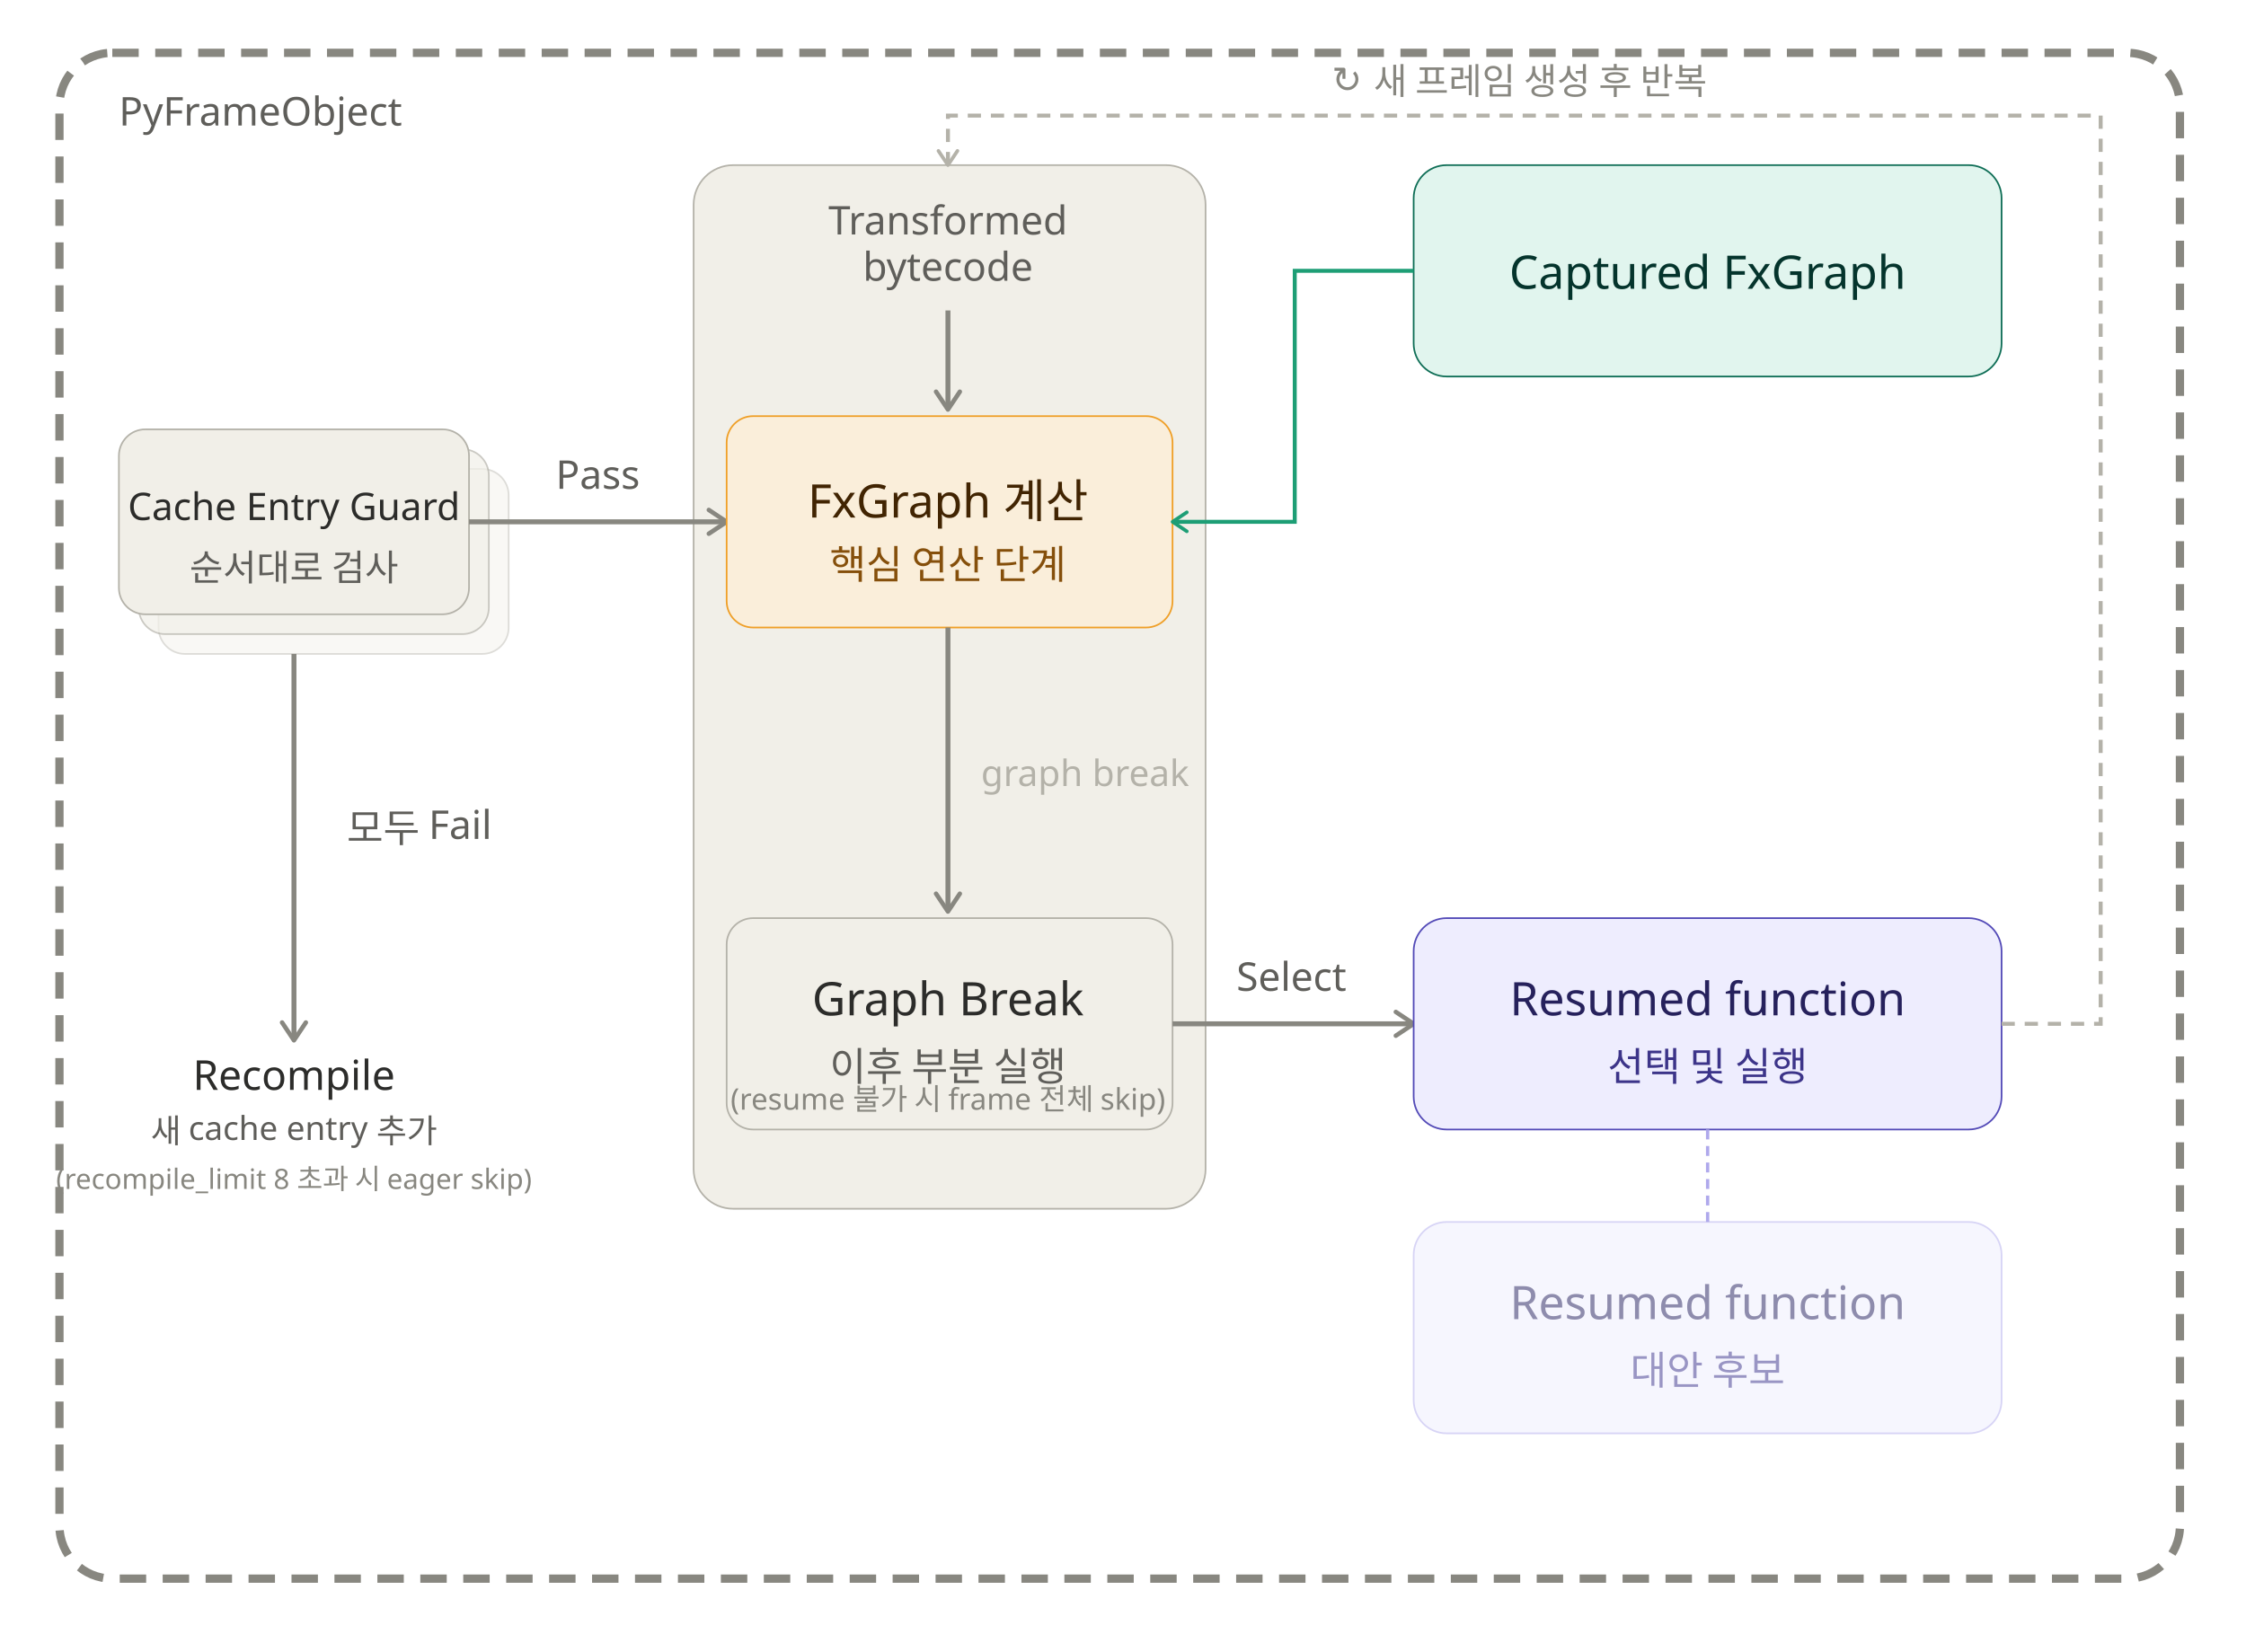
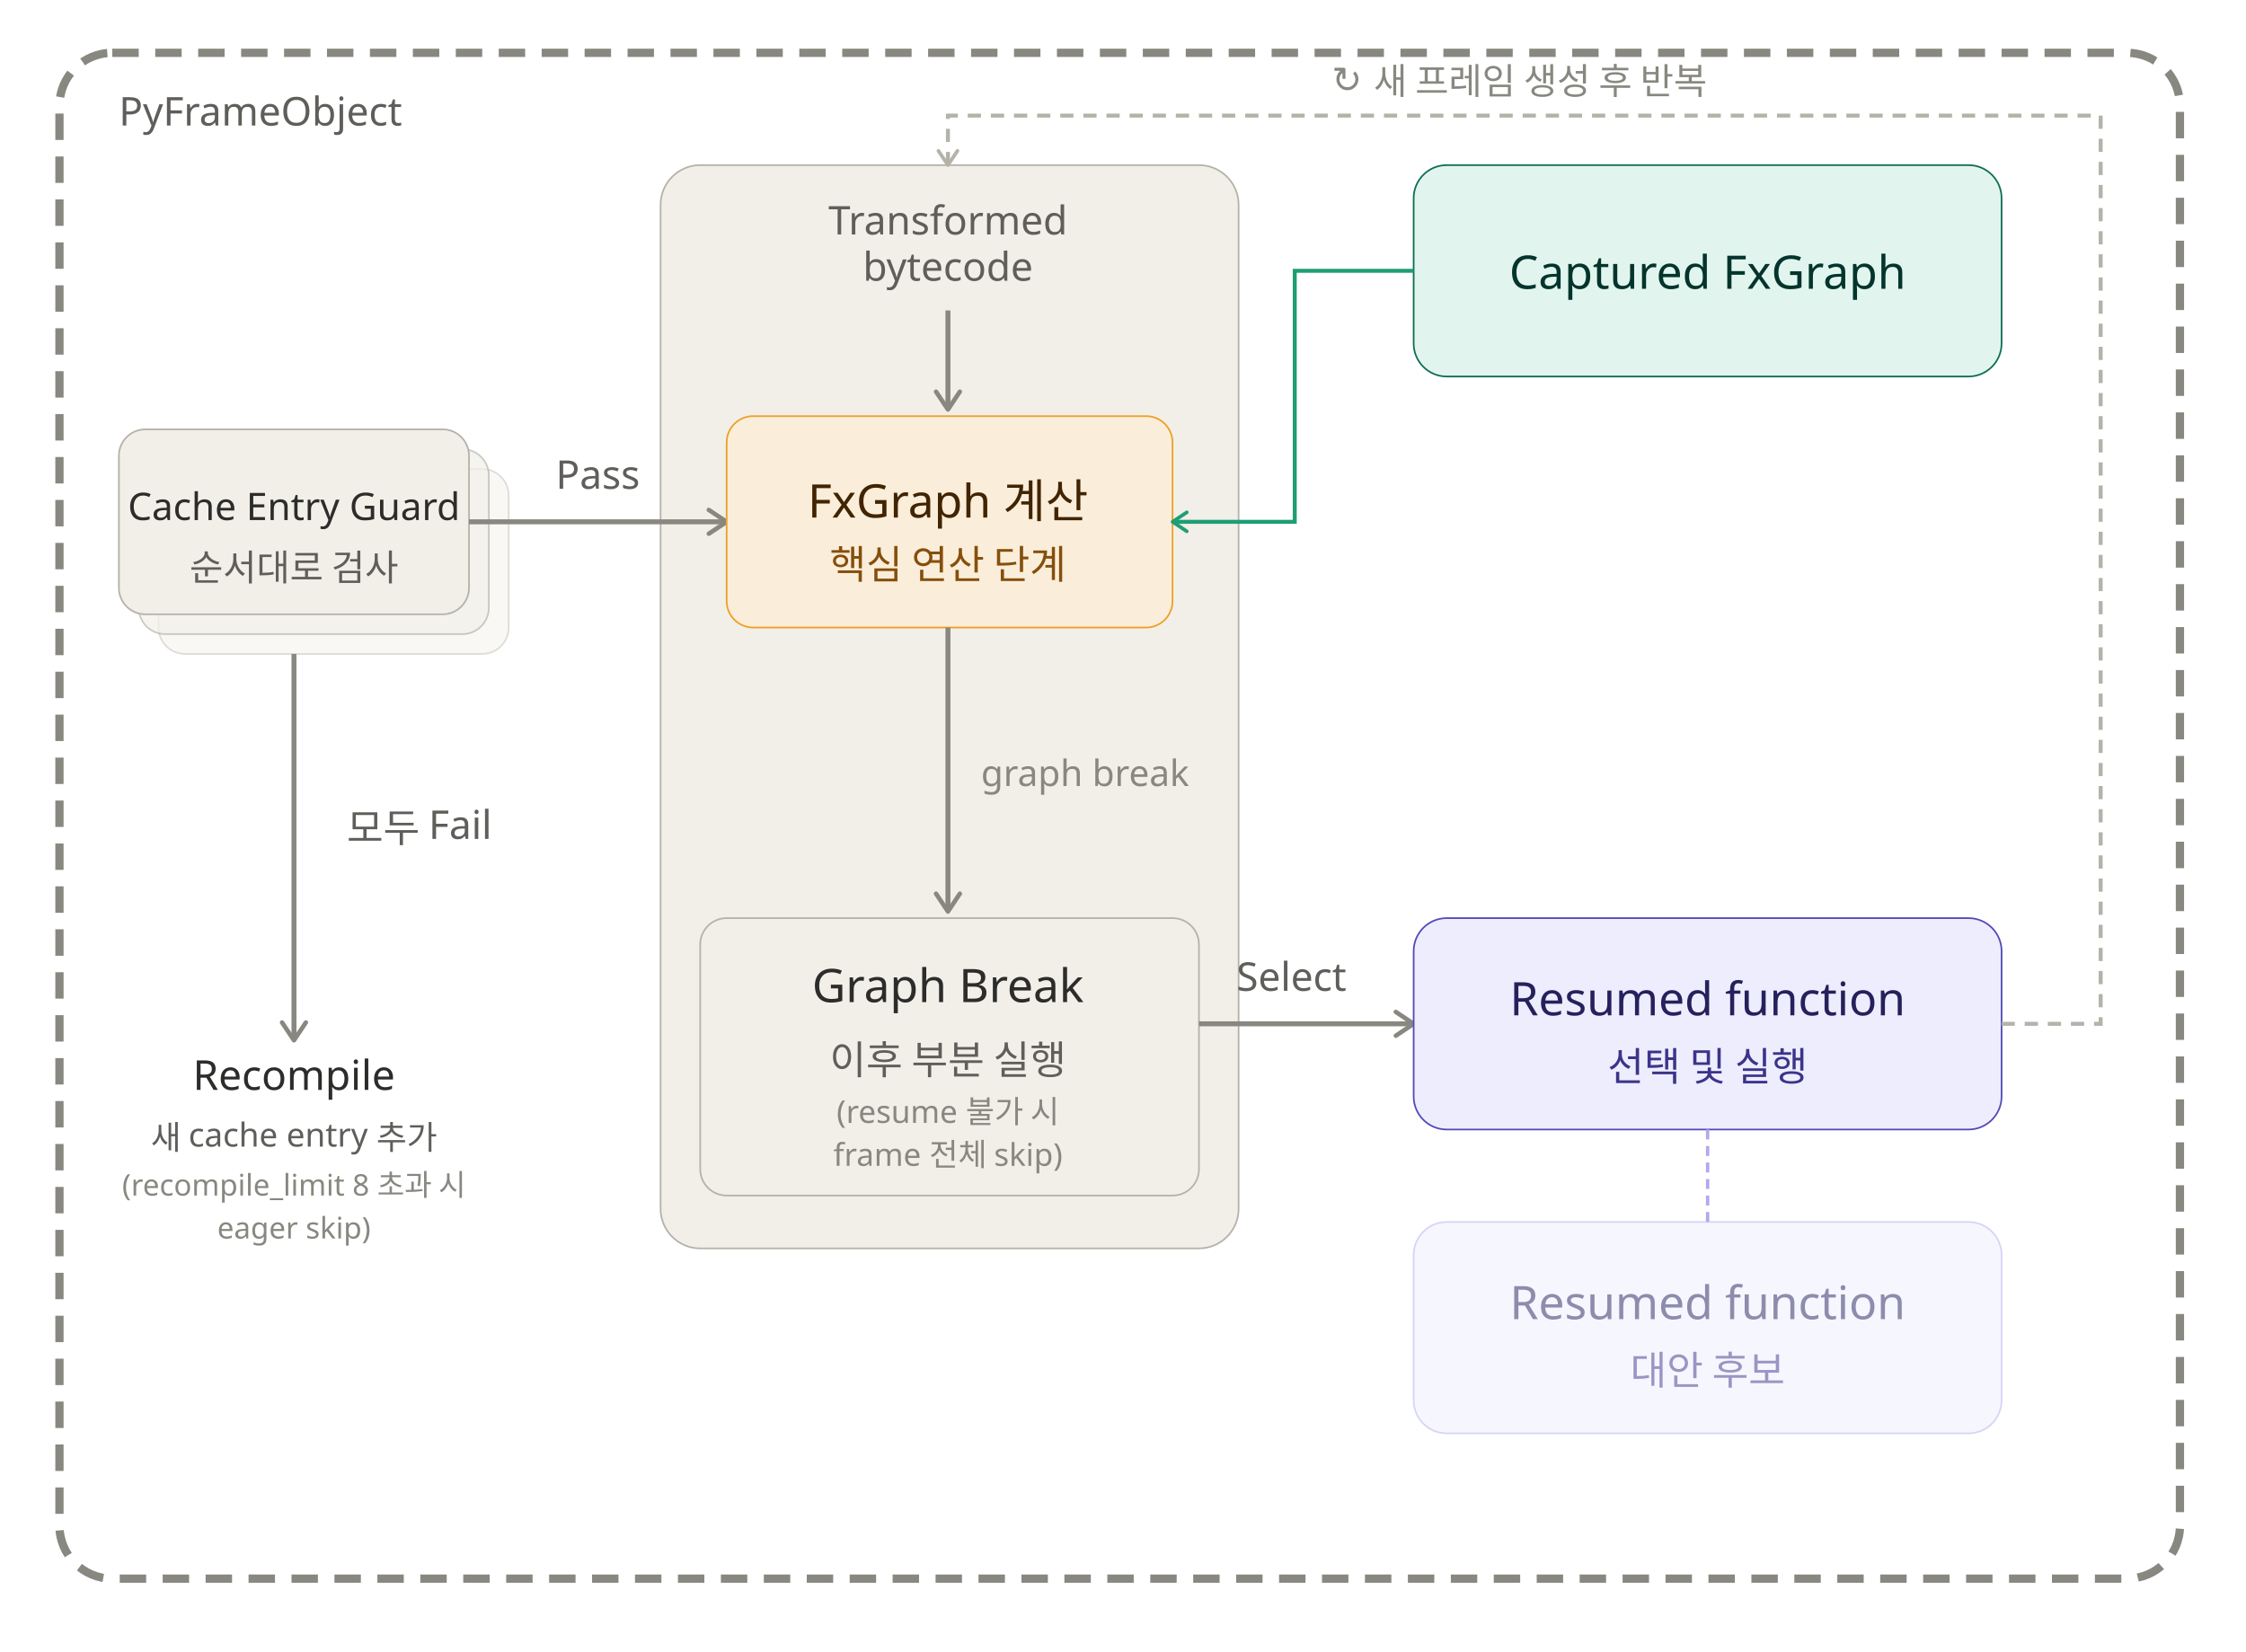
<svg xmlns="http://www.w3.org/2000/svg" width="680" height="500" viewBox="0 0 680 500" style="background:#ffffff; font-family: ui-sans-serif, system-ui, sans-serif;">
  <defs>
    <marker id="arrow" viewBox="0 0 10 10" refX="8" refY="5" markerWidth="6" markerHeight="6" orient="auto-start-reverse">
      <path d="M2 1L8 5L2 9" fill="none" stroke="context-stroke" stroke-width="1.5" stroke-linecap="round" stroke-linejoin="round" />
    </marker>
  </defs>
  <rect x="18" y="16" width="642" height="462" rx="16" fill="none" stroke="#888780" stroke-width="2.5" stroke-dasharray="8 5" />
  <text x="36" y="38" font-size="12" fill="#5F5E5A" font-weight="500">PyFrameObject</text>
-   <rect x="210" y="50" width="155" height="316" rx="12" fill="#F1EFE8" stroke="#B4B2A9" stroke-width="0.5" />
+   <rect x="200" y="50" width="175" height="328" rx="12" fill="#F1EFE8" stroke="#B4B2A9" stroke-width="0.5" />
  <text x="287" y="71" font-size="12" text-anchor="middle" fill="#5F5E5A">Transformed</text>
  <text x="287" y="85" font-size="12" text-anchor="middle" fill="#5F5E5A">bytecode</text>
  <line x1="287" y1="94" x2="287" y2="124" stroke="#888780" stroke-width="1.5" marker-end="url(#arrow)" />
  <rect x="48" y="142" width="106" height="56" rx="8" fill="#F1EFE8" stroke="#B4B2A9" stroke-width="0.5" opacity="0.45" />
  <rect x="42" y="136" width="106" height="56" rx="8" fill="#F1EFE8" stroke="#B4B2A9" stroke-width="0.5" opacity="0.7" />
  <rect x="36" y="130" width="106" height="56" rx="8" fill="#F1EFE8" stroke="#B4B2A9" stroke-width="0.5" />
  <text x="89" y="153" font-size="11.5" text-anchor="middle" dominant-baseline="central" fill="#2C2C2A" font-weight="500">Cache Entry Guard</text>
  <text x="89" y="171" font-size="11" text-anchor="middle" dominant-baseline="central" fill="#5F5E5A">순서대로 검사</text>
  <text x="181" y="148" font-size="12" text-anchor="middle" fill="#5F5E5A">Pass</text>
  <line x1="142" y1="158" x2="220" y2="158" stroke="#888780" stroke-width="1.5" marker-end="url(#arrow)" />
  <line x1="89" y1="198" x2="89" y2="315" stroke="#888780" stroke-width="1.5" marker-end="url(#arrow)" />
  <text x="105" y="255" font-size="12" fill="#5F5E5A">모두 Fail</text>
  <text x="89" y="330" font-size="12.5" text-anchor="middle" fill="#2C2C2A" font-weight="500">Recompile</text>
-   <text x="89" y="346" font-size="10" text-anchor="middle" fill="#5F5E5A">새 cache entry 추가</text>
-   <text x="89" y="360" font-size="8.5" text-anchor="middle" fill="#888780">(recompile_limit 8 초과 시 eager skip)</text>
+   <text x="89" y="348" font-size="10" text-anchor="middle" fill="#5F5E5A">새 cache entry 추가</text>
+   <text x="89" y="362" font-size="9" text-anchor="middle" fill="#888780">(recompile_limit 8 초과 시</text>
+   <text x="89" y="375" font-size="9" text-anchor="middle" fill="#888780">eager skip)</text>
  <rect x="220" y="126" width="135" height="64" rx="8" fill="#FAEEDA" stroke="#EF9F27" stroke-width="0.5" />
  <text x="287" y="150" font-size="14" text-anchor="middle" dominant-baseline="central" fill="#412402" font-weight="500">FxGraph 계산</text>
  <text x="287" y="170" font-size="12" text-anchor="middle" dominant-baseline="central" fill="#854F0B">핵심 연산 단계</text>
  <line x1="287" y1="190" x2="287" y2="276" stroke="#888780" stroke-width="1.5" marker-end="url(#arrow)" />
-   <text x="297" y="238" font-size="11" fill="#B4B2A9">graph break</text>
-   <rect x="220" y="278" width="135" height="64" rx="8" fill="#F1EFE8" stroke="#B4B2A9" stroke-width="0.5" />
-   <text x="287" y="302" font-size="14" text-anchor="middle" dominant-baseline="central" fill="#2C2C2A" font-weight="500">Graph Break</text>
-   <text x="287" y="322" font-size="12" text-anchor="middle" dominant-baseline="central" fill="#5F5E5A">이후 부분 실행</text>
-   <text x="287" y="336" font-size="9" text-anchor="middle" fill="#888780">(resume 불가 시 frame 전체 skip)</text>
+   <text x="297" y="238" font-size="11" fill="#888780">graph break</text>
+   <rect x="212" y="278" width="151" height="84" rx="8" fill="#F1EFE8" stroke="#B4B2A9" stroke-width="0.5" />
+   <text x="287" y="298" font-size="14" text-anchor="middle" dominant-baseline="central" fill="#2C2C2A" font-weight="500">Graph Break</text>
+   <text x="287" y="320" font-size="12" text-anchor="middle" dominant-baseline="central" fill="#5F5E5A">이후 부분 실행</text>
+   <text x="287" y="340" font-size="9.5" text-anchor="middle" fill="#888780">(resume 불가 시</text>
+   <text x="287" y="353" font-size="9.5" text-anchor="middle" fill="#888780">frame 전체 skip)</text>
  <rect x="428" y="50" width="178" height="64" rx="10" fill="#E1F5EE" stroke="#0F6E56" stroke-width="0.5" />
  <text x="517" y="82" font-size="14" text-anchor="middle" dominant-baseline="central" fill="#04342C" font-weight="500">Captured FxGraph</text>
  <path d="M 428 82 L 392 82 L 392 158 L 355 158" fill="none" stroke="#1D9E75" stroke-width="1.2" marker-end="url(#arrow)" />
  <text x="391" y="300" font-size="12" text-anchor="middle" fill="#5F5E5A">Select</text>
-   <line x1="355" y1="310" x2="428" y2="310" stroke="#888780" stroke-width="1.5" marker-end="url(#arrow)" />
+   <line x1="363" y1="310" x2="428" y2="310" stroke="#888780" stroke-width="1.5" marker-end="url(#arrow)" />
  <rect x="428" y="278" width="178" height="64" rx="10" fill="#EEEDFE" stroke="#534AB7" stroke-width="0.5" />
  <text x="517" y="302" font-size="14" text-anchor="middle" dominant-baseline="central" fill="#26215C" font-weight="500">Resumed function</text>
  <text x="517" y="322" font-size="12" text-anchor="middle" dominant-baseline="central" fill="#3C3489">선택 및 실행</text>
  <rect x="428" y="370" width="178" height="64" rx="10" fill="#EEEDFE" stroke="#AFA9EC" stroke-width="0.5" opacity="0.5" />
  <text x="517" y="394" font-size="14" text-anchor="middle" dominant-baseline="central" fill="#26215C" font-weight="500" opacity="0.5">Resumed function</text>
  <text x="517" y="414" font-size="12" text-anchor="middle" dominant-baseline="central" fill="#3C3489" opacity="0.5">대안 후보</text>
  <line x1="517" y1="342" x2="517" y2="370" stroke="#AFA9EC" stroke-width="1" stroke-dasharray="3 2" />
  <path d="M 606 310 L 636 310 L 636 35 L 287 35 L 287 50" fill="none" stroke="#B4B2A9" stroke-width="1.2" stroke-dasharray="4 3" marker-end="url(#arrow)" />
  <text x="460" y="28" font-size="11" text-anchor="middle" fill="#888780">↻ 새 프레임 생성 후 반복</text>
</svg>
